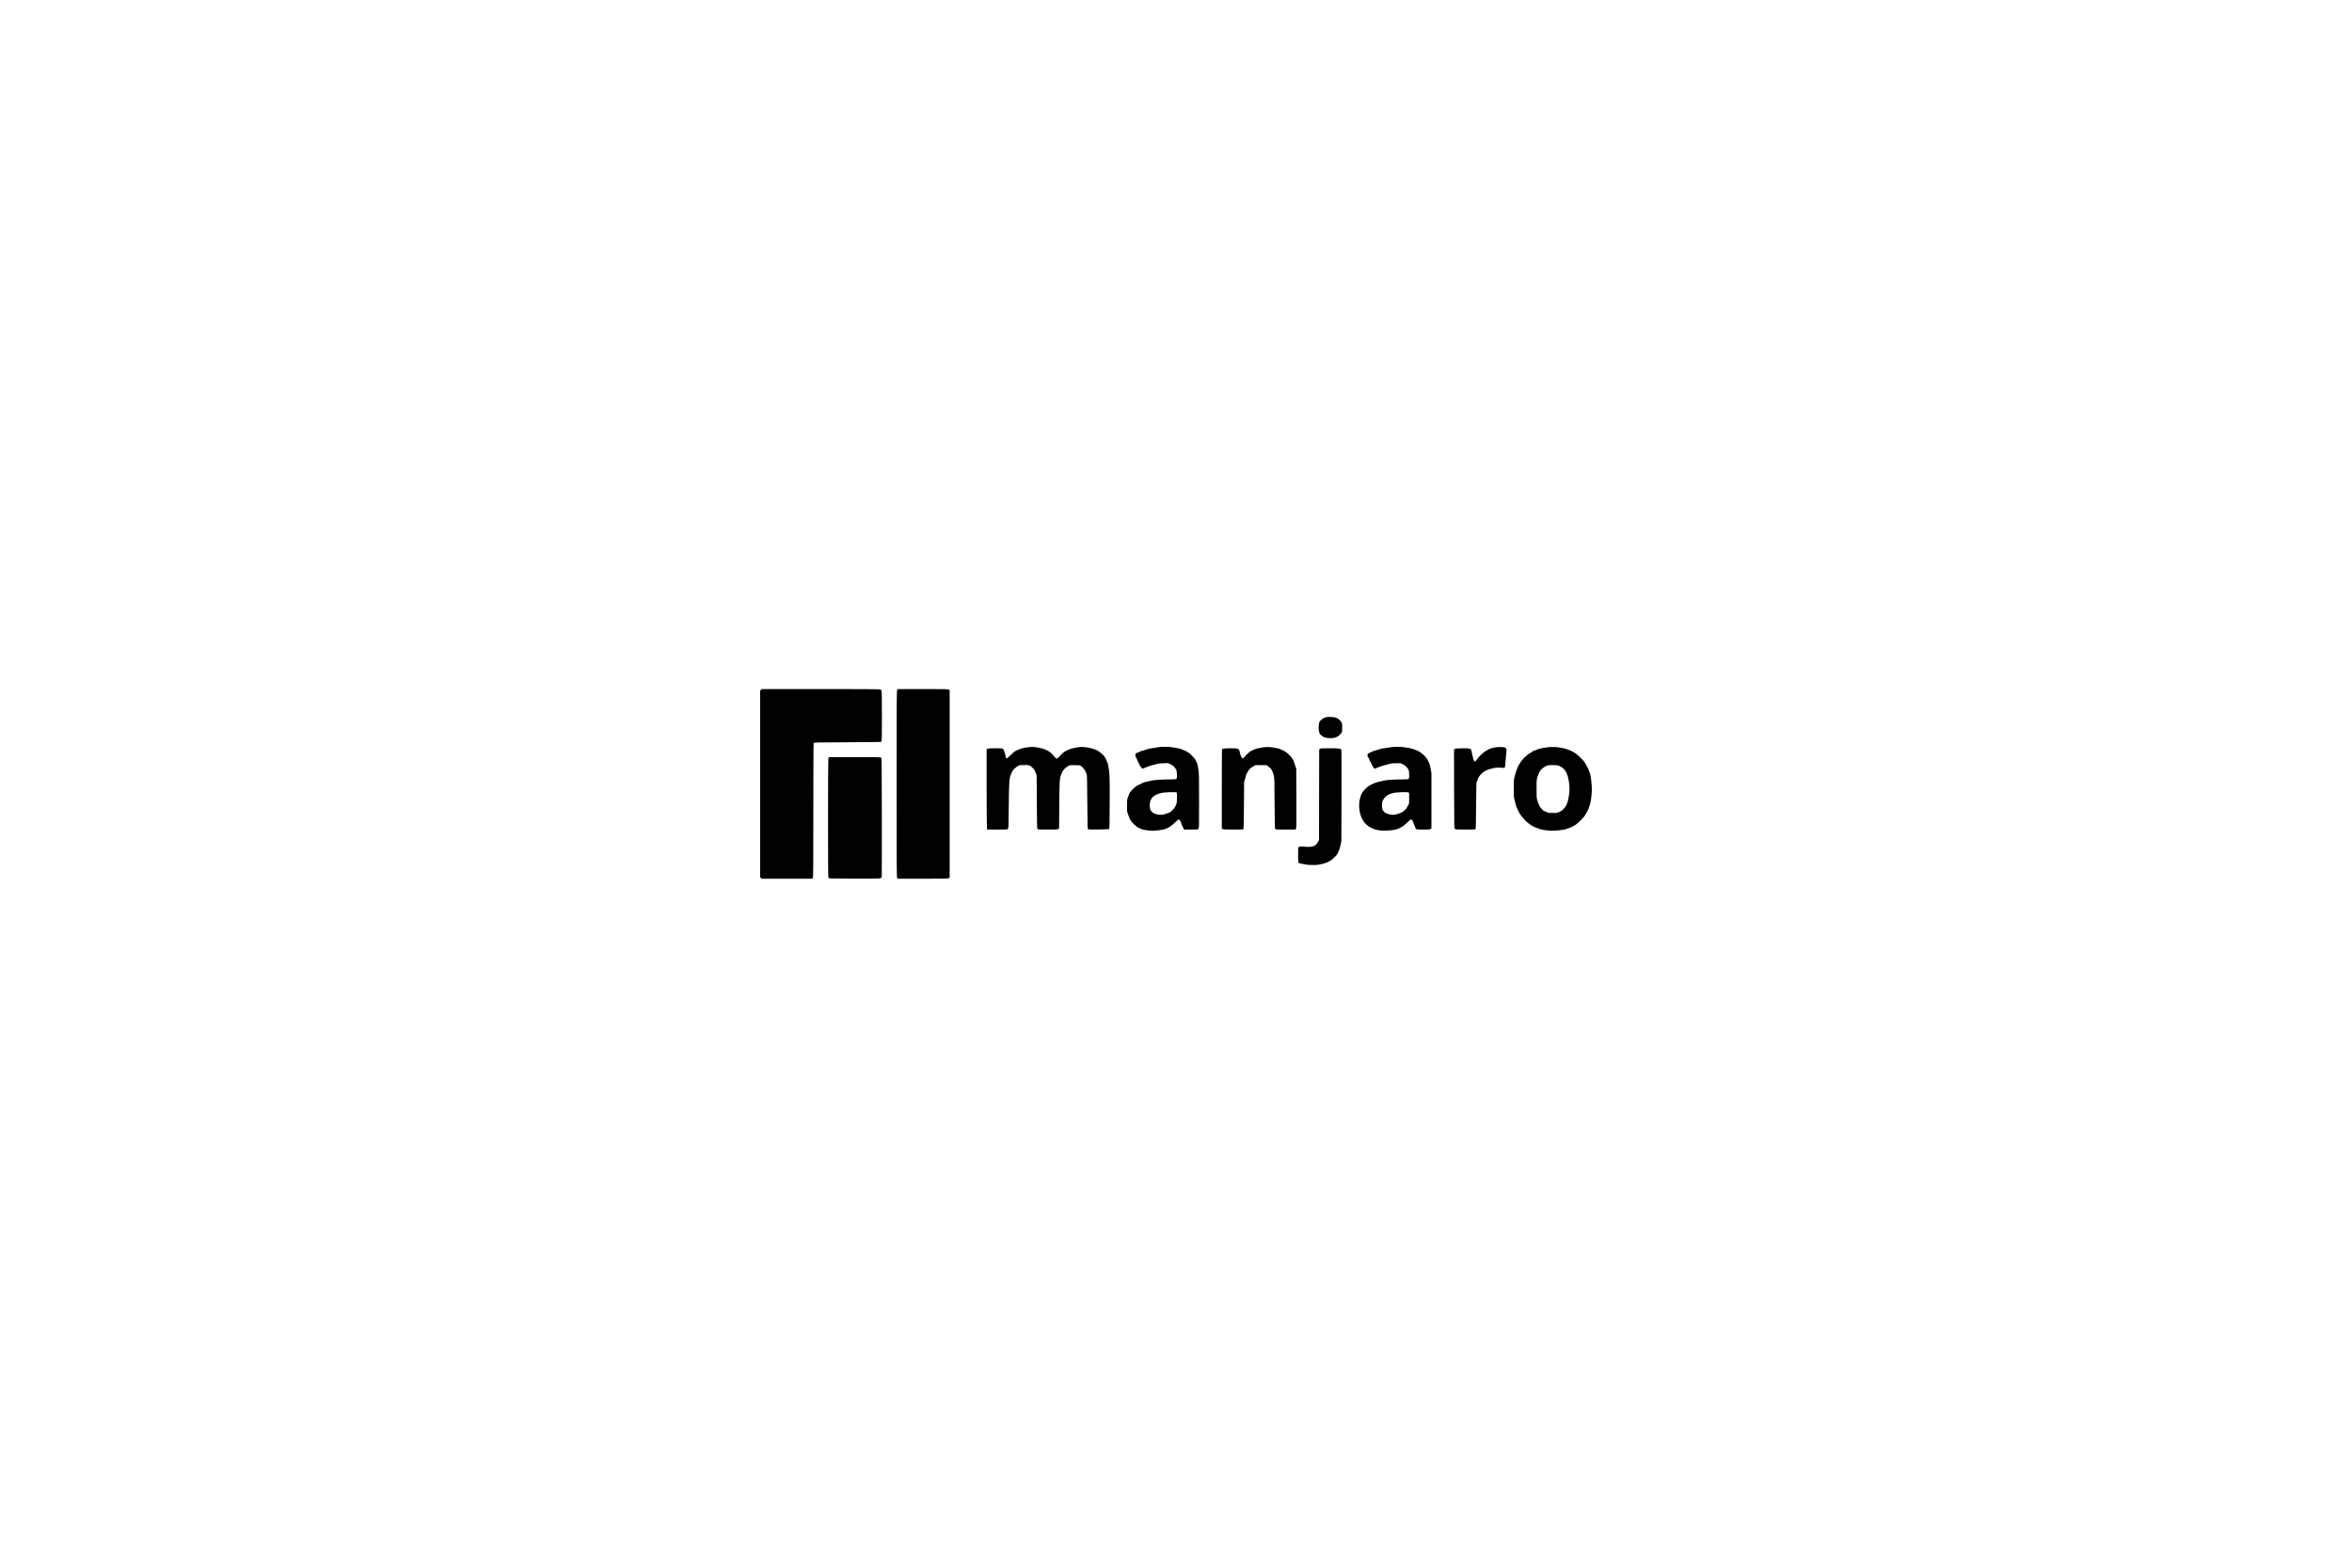
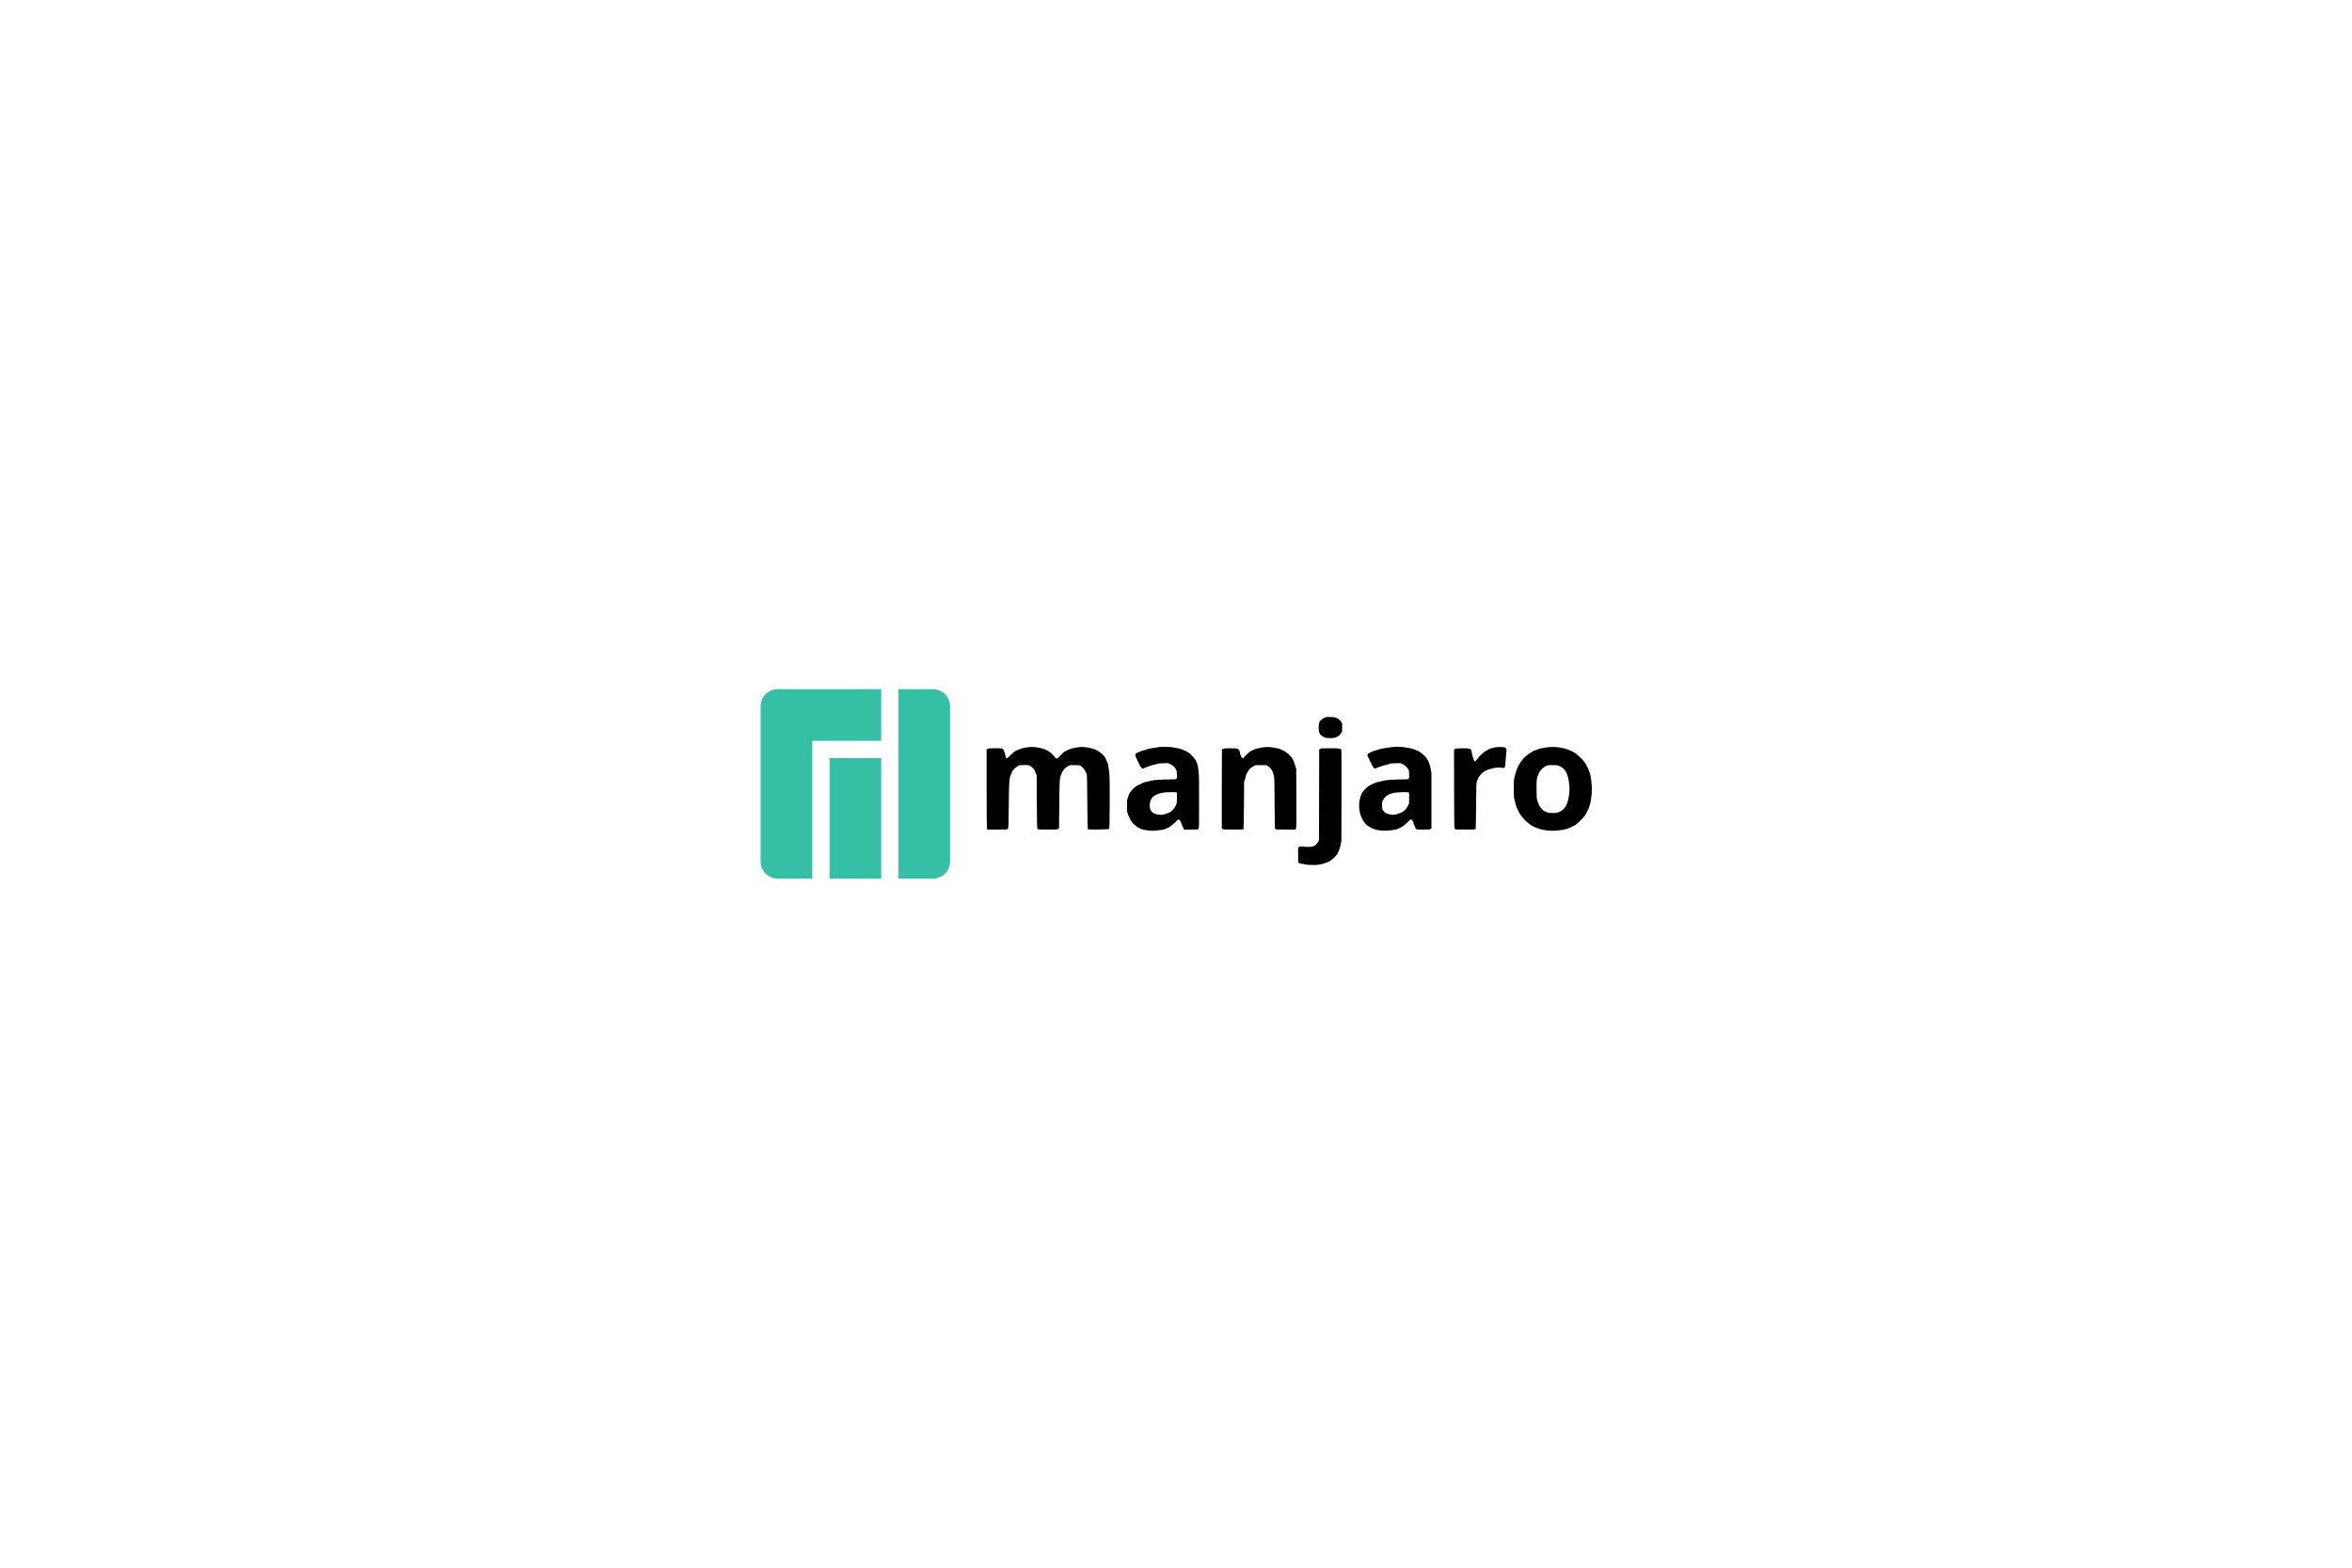
- <svg xmlns="http://www.w3.org/2000/svg" version="1.0" width="7030pt" height="4687pt" viewBox="0 0 7030 4687" preserveAspectRatio="xMidYMid meet">
-   <g transform="translate(0,4687) scale(0.1,-0.1)" fill="#000000" stroke="none">
-     <path d="M22745 26248 l-25 -23 0 -2790 0 -2790 25 -22 26 -23 754 0 754 0 15 22 c14 20 16 229 16 2023 0 1243 4 2006 10 2015 8 13 135 16 1010 20 977 5 1002 5 1016 24 12 17 14 136 14 757 0 430 -4 748 -9 762 -6 14 -23 29 -42 36 -23 8 -514 11 -1785 11 l-1753 0 -26 -22z" />
-     <path d="M26816 26248 c-14 -20 -16 -304 -16 -2813 0 -2509 2 -2793 16 -2813 l15 -22 753 0 c727 0 755 1 777 19 l24 19 0 2797 0 2797 -24 19 c-22 18 -50 19 -777 19 l-753 0 -15 -22z" />
-     <path d="M39640 25431 c-55 -11 -111 -43 -165 -97 -39 -38 -43 -48 -55 -123 -18 -118 -1 -241 41 -295 12 -15 46 -43 77 -63 48 -31 70 -38 144 -46 190 -21 318 22 396 134 l37 52 0 127 0 126 -39 57 c-22 32 -55 65 -75 75 -20 11 -50 27 -67 36 -37 19 -223 30 -294 17z" />
-     <path d="M34688 24540 c-53 -5 -114 -13 -135 -19 -21 -6 -81 -15 -133 -21 -52 -7 -115 -20 -139 -31 -24 -11 -74 -26 -109 -34 -36 -9 -79 -24 -96 -34 -17 -10 -49 -24 -71 -31 -53 -17 -63 -26 -70 -64 -5 -25 6 -55 59 -161 36 -71 66 -134 66 -139 0 -21 74 -116 91 -116 10 0 33 9 51 19 18 11 53 25 78 31 25 7 61 20 80 30 20 10 65 24 101 30 35 6 91 21 124 32 47 15 89 20 195 21 l135 2 75 -36 c82 -40 111 -68 156 -144 25 -45 29 -61 32 -156 6 -150 7 -149 -180 -149 -262 -1 -512 -17 -591 -39 -39 -11 -101 -25 -136 -31 -72 -13 -125 -35 -293 -122 -39 -21 -157 -132 -196 -186 -12 -17 -31 -55 -41 -84 -11 -29 -27 -73 -37 -98 -14 -36 -17 -78 -18 -220 l0 -175 37 -109 c54 -160 107 -233 251 -348 18 -16 38 -28 42 -28 5 0 40 -15 79 -34 59 -29 92 -37 208 -51 143 -17 178 -16 389 11 76 9 122 21 155 39 26 14 52 25 57 25 23 0 151 97 225 170 45 45 89 80 100 80 26 0 58 -42 72 -94 6 -22 28 -78 50 -123 l39 -83 205 0 c192 0 206 1 225 20 20 20 20 33 20 819 0 744 -1 809 -20 950 -17 123 -26 162 -50 210 -17 32 -30 63 -30 68 0 29 -190 233 -217 233 -6 0 -25 11 -42 25 -16 14 -53 32 -81 41 -27 8 -65 23 -83 34 -17 10 -63 23 -102 29 -38 5 -101 16 -140 25 -92 19 -266 26 -387 16z m482 -1365 c8 -10 11 -57 8 -167 -3 -150 -4 -154 -37 -223 -49 -99 -115 -170 -196 -209 -16 -8 -68 -26 -114 -41 -70 -23 -96 -27 -160 -23 -178 11 -283 84 -301 209 -13 89 2 201 33 247 13 20 29 44 33 53 19 36 108 91 197 121 99 34 187 44 403 46 96 2 124 -1 134 -13z" />
-     <path d="M41631 24539 c-52 -5 -127 -15 -165 -23 -39 -8 -100 -18 -135 -21 -36 -4 -78 -13 -93 -21 -16 -8 -65 -24 -110 -35 -44 -11 -90 -26 -102 -34 -11 -7 -46 -23 -77 -34 -39 -15 -59 -29 -67 -47 -18 -37 -15 -55 18 -103 17 -24 30 -52 30 -61 0 -9 13 -37 30 -61 16 -24 30 -50 30 -58 0 -8 19 -45 41 -83 45 -74 57 -80 111 -49 18 10 49 22 68 26 19 4 52 16 74 27 21 11 70 26 110 34 39 8 98 24 131 35 48 17 87 21 200 22 l140 1 70 -36 c73 -38 101 -63 151 -137 27 -41 29 -52 33 -157 4 -155 6 -154 -171 -154 -264 -1 -529 -18 -598 -39 -36 -11 -94 -25 -130 -31 -62 -11 -175 -53 -230 -85 -14 -8 -43 -24 -65 -34 -49 -24 -171 -143 -207 -202 -46 -76 -85 -213 -92 -324 -18 -285 81 -543 258 -672 141 -104 293 -147 511 -146 142 0 336 27 383 52 21 11 57 29 82 40 67 31 126 76 213 163 44 45 86 78 97 78 29 0 58 -33 70 -82 5 -24 21 -63 34 -88 13 -25 26 -57 30 -72 13 -56 20 -58 236 -58 180 0 200 2 221 19 l24 19 0 824 0 823 -24 135 c-25 141 -59 224 -132 328 -54 76 -218 202 -284 218 -17 4 -51 17 -77 30 -26 13 -78 28 -115 34 -37 5 -99 16 -138 24 -94 19 -269 26 -384 15z m479 -1364 c9 -11 11 -58 9 -172 l-4 -158 -38 -72 c-62 -121 -137 -182 -279 -230 -126 -42 -194 -43 -310 -7 -64 20 -90 34 -116 63 -56 61 -64 84 -64 193 0 92 2 103 33 165 65 128 211 206 414 222 183 15 341 13 355 -4z" />
-     <path d="M30611 24513 c-113 -24 -231 -71 -301 -121 -19 -14 -71 -63 -116 -108 -84 -88 -120 -105 -128 -61 -24 122 -67 246 -92 264 -28 21 -432 18 -462 -3 l-22 -15 0 -1174 c0 -738 4 -1183 10 -1199 l10 -26 298 0 c291 0 299 1 318 21 18 20 19 50 25 673 6 713 15 849 63 945 13 25 26 58 30 73 10 44 90 131 157 173 l64 39 125 4 c168 6 193 -2 275 -85 36 -36 65 -72 65 -80 0 -7 12 -42 28 -76 l27 -62 5 -796 c4 -654 7 -799 19 -812 12 -15 46 -17 306 -17 273 0 294 1 316 19 l24 19 6 694 c7 749 10 807 60 919 16 37 29 70 29 74 0 3 19 31 42 61 28 38 63 68 112 97 l71 42 150 0 c145 0 152 -1 184 -25 85 -63 122 -119 174 -255 7 -21 13 -273 16 -828 5 -694 8 -799 21 -807 24 -16 616 -8 632 8 10 10 14 167 16 775 3 767 -2 917 -33 1050 -8 34 -15 76 -15 93 0 17 -11 53 -25 80 -14 27 -32 65 -39 86 -34 96 -157 212 -296 281 -94 46 -296 86 -435 87 -90 0 -305 -43 -370 -74 -27 -13 -66 -31 -85 -40 -61 -29 -116 -73 -190 -156 -90 -100 -102 -102 -163 -22 -68 88 -162 167 -224 189 -19 7 -49 21 -67 32 -17 11 -71 27 -121 35 -49 9 -108 21 -130 26 -72 17 -241 10 -364 -17z" />
-     <path d="M37652 24510 c-73 -15 -138 -32 -145 -38 -6 -6 -35 -19 -64 -30 -29 -11 -66 -30 -84 -43 -60 -46 -161 -144 -175 -171 -10 -19 -22 -28 -39 -28 -21 0 -30 10 -51 58 -14 31 -30 84 -36 117 -20 117 -38 125 -283 125 -160 0 -237 -9 -250 -30 -3 -5 -5 -539 -6 -1187 l0 -1178 22 -17 c19 -16 50 -18 320 -18 227 0 300 3 306 13 4 6 11 327 14 712 l5 700 27 84 c15 47 27 92 27 102 0 29 79 169 117 206 19 20 65 52 101 72 l67 36 165 0 165 0 57 -40 c85 -58 130 -133 159 -265 22 -103 23 -119 26 -845 4 -659 6 -742 20 -757 15 -16 42 -18 309 -18 l294 0 15 24 c15 22 16 112 13 908 l-4 883 -33 105 c-35 112 -47 141 -87 207 -42 71 -153 174 -238 220 -84 45 -153 74 -203 82 -32 6 -94 17 -138 25 -118 22 -239 18 -393 -14z" />
-     <path d="M44695 24529 c-16 -5 -61 -16 -100 -24 -38 -9 -82 -24 -96 -35 -15 -10 -43 -26 -64 -34 -65 -27 -207 -157 -285 -261 -25 -33 -49 -63 -55 -67 -15 -11 -43 21 -50 56 -3 17 -15 56 -25 86 -11 30 -24 89 -30 130 -7 54 -16 80 -30 92 -29 24 -102 30 -292 26 -147 -3 -168 -5 -187 -22 l-21 -19 2 -1173 c3 -1136 4 -1173 22 -1193 19 -20 27 -21 317 -21 227 0 300 3 306 13 4 6 10 320 13 697 5 638 6 688 23 725 11 22 25 58 31 81 16 49 81 137 133 180 59 47 163 101 213 109 25 4 63 14 85 22 68 24 172 32 269 22 79 -9 92 -9 102 6 7 9 15 64 19 123 3 59 12 167 20 241 21 192 21 195 -17 223 -30 21 -45 23 -153 25 -66 1 -133 -2 -150 -8z" />
-     <path d="M46215 24524 c-33 -7 -96 -18 -140 -24 -44 -6 -94 -20 -111 -30 -17 -10 -57 -25 -87 -34 -31 -9 -59 -21 -62 -26 -4 -6 -27 -22 -53 -36 -64 -34 -107 -66 -169 -124 -64 -60 -163 -179 -163 -196 0 -6 -13 -28 -30 -49 -16 -21 -30 -45 -30 -55 0 -9 -11 -39 -25 -65 -14 -26 -35 -84 -45 -129 -11 -44 -28 -106 -37 -136 -13 -45 -16 -103 -16 -320 -1 -244 1 -271 21 -340 12 -41 27 -100 33 -130 6 -30 21 -77 34 -105 13 -27 34 -70 45 -95 38 -83 72 -133 162 -238 50 -59 83 -89 186 -168 38 -30 182 -104 201 -104 9 0 40 -12 70 -25 55 -26 183 -47 361 -60 103 -8 396 25 456 50 21 10 64 25 94 35 30 9 73 29 94 43 21 15 43 27 49 27 38 0 262 212 322 305 51 79 115 203 115 223 0 10 12 44 26 77 31 73 64 328 64 485 -1 135 -33 418 -53 456 -8 16 -23 56 -32 89 -10 33 -25 71 -35 85 -9 14 -27 45 -39 70 -43 91 -75 133 -170 228 -97 96 -168 154 -206 168 -11 4 -32 16 -47 26 -15 10 -51 27 -80 37 -29 11 -66 26 -83 34 -16 9 -75 23 -130 33 -55 9 -120 20 -145 25 -69 12 -278 9 -345 -7z m420 -567 c139 -72 207 -182 249 -400 38 -195 37 -359 -3 -552 -35 -168 -70 -243 -150 -324 -40 -40 -76 -65 -126 -86 -65 -27 -78 -29 -195 -29 -120 0 -128 1 -192 32 -37 18 -71 32 -75 32 -10 0 -89 85 -118 126 -19 27 -48 101 -82 209 -13 40 -16 103 -16 320 -1 283 0 292 50 425 43 116 104 189 202 243 79 43 100 46 251 43 133 -3 136 -3 205 -39z" />
-     <path d="M39451 24483 l-21 -18 -3 -1355 -2 -1355 -34 -60 c-74 -129 -159 -158 -413 -137 -192 15 -178 34 -178 -247 0 -158 3 -222 13 -233 11 -15 78 -31 252 -59 28 -4 110 -8 184 -8 116 -1 150 3 260 29 69 17 137 38 151 46 14 8 44 24 68 34 47 22 108 67 159 120 52 54 103 121 103 134 0 7 12 35 27 62 16 29 36 98 51 169 l25 120 4 1351 c2 882 0 1359 -6 1377 -16 41 -60 47 -352 47 -239 0 -269 -2 -288 -17z" />
-     <path d="M24787 24233 c-10 -3 -22 -16 -28 -29 -5 -16 -9 -710 -9 -1793 0 -1510 2 -1770 14 -1787 14 -18 35 -19 765 -22 836 -3 814 -4 826 60 3 18 4 821 3 1785 -3 1667 -4 1753 -21 1770 -17 17 -62 18 -775 19 -416 1 -765 0 -775 -3z" />
+ <svg xmlns="http://www.w3.org/2000/svg" version="1.0" width="7030pt" height="4687pt" viewBox="0 0 7030 4687" preserveAspectRatio="xMidYMid meet" id="svg3376">
+   <defs id="defs3380" />
+   <g transform="translate(0,4687) scale(0.1,-0.1)" fill="#000000" stroke="none" id="g3374">
+     <path d="M39640 25431 c-55 -11 -111 -43 -165 -97 -39 -38 -43 -48 -55 -123 -18 -118 -1 -241 41 -295 12 -15 46 -43 77 -63 48 -31 70 -38 144 -46 190 -21 318 22 396 134 l37 52 0 127 0 126 -39 57 c-22 32 -55 65 -75 75 -20 11 -50 27 -67 36 -37 19 -223 30 -294 17z" id="path3356" />
+     <path d="M34688 24540 c-53 -5 -114 -13 -135 -19 -21 -6 -81 -15 -133 -21 -52 -7 -115 -20 -139 -31 -24 -11 -74 -26 -109 -34 -36 -9 -79 -24 -96 -34 -17 -10 -49 -24 -71 -31 -53 -17 -63 -26 -70 -64 -5 -25 6 -55 59 -161 36 -71 66 -134 66 -139 0 -21 74 -116 91 -116 10 0 33 9 51 19 18 11 53 25 78 31 25 7 61 20 80 30 20 10 65 24 101 30 35 6 91 21 124 32 47 15 89 20 195 21 l135 2 75 -36 c82 -40 111 -68 156 -144 25 -45 29 -61 32 -156 6 -150 7 -149 -180 -149 -262 -1 -512 -17 -591 -39 -39 -11 -101 -25 -136 -31 -72 -13 -125 -35 -293 -122 -39 -21 -157 -132 -196 -186 -12 -17 -31 -55 -41 -84 -11 -29 -27 -73 -37 -98 -14 -36 -17 -78 -18 -220 l0 -175 37 -109 c54 -160 107 -233 251 -348 18 -16 38 -28 42 -28 5 0 40 -15 79 -34 59 -29 92 -37 208 -51 143 -17 178 -16 389 11 76 9 122 21 155 39 26 14 52 25 57 25 23 0 151 97 225 170 45 45 89 80 100 80 26 0 58 -42 72 -94 6 -22 28 -78 50 -123 l39 -83 205 0 c192 0 206 1 225 20 20 20 20 33 20 819 0 744 -1 809 -20 950 -17 123 -26 162 -50 210 -17 32 -30 63 -30 68 0 29 -190 233 -217 233 -6 0 -25 11 -42 25 -16 14 -53 32 -81 41 -27 8 -65 23 -83 34 -17 10 -63 23 -102 29 -38 5 -101 16 -140 25 -92 19 -266 26 -387 16z m482 -1365 c8 -10 11 -57 8 -167 -3 -150 -4 -154 -37 -223 -49 -99 -115 -170 -196 -209 -16 -8 -68 -26 -114 -41 -70 -23 -96 -27 -160 -23 -178 11 -283 84 -301 209 -13 89 2 201 33 247 13 20 29 44 33 53 19 36 108 91 197 121 99 34 187 44 403 46 96 2 124 -1 134 -13z" id="path3358" />
+     <path d="M41631 24539 c-52 -5 -127 -15 -165 -23 -39 -8 -100 -18 -135 -21 -36 -4 -78 -13 -93 -21 -16 -8 -65 -24 -110 -35 -44 -11 -90 -26 -102 -34 -11 -7 -46 -23 -77 -34 -39 -15 -59 -29 -67 -47 -18 -37 -15 -55 18 -103 17 -24 30 -52 30 -61 0 -9 13 -37 30 -61 16 -24 30 -50 30 -58 0 -8 19 -45 41 -83 45 -74 57 -80 111 -49 18 10 49 22 68 26 19 4 52 16 74 27 21 11 70 26 110 34 39 8 98 24 131 35 48 17 87 21 200 22 l140 1 70 -36 c73 -38 101 -63 151 -137 27 -41 29 -52 33 -157 4 -155 6 -154 -171 -154 -264 -1 -529 -18 -598 -39 -36 -11 -94 -25 -130 -31 -62 -11 -175 -53 -230 -85 -14 -8 -43 -24 -65 -34 -49 -24 -171 -143 -207 -202 -46 -76 -85 -213 -92 -324 -18 -285 81 -543 258 -672 141 -104 293 -147 511 -146 142 0 336 27 383 52 21 11 57 29 82 40 67 31 126 76 213 163 44 45 86 78 97 78 29 0 58 -33 70 -82 5 -24 21 -63 34 -88 13 -25 26 -57 30 -72 13 -56 20 -58 236 -58 180 0 200 2 221 19 l24 19 0 824 0 823 -24 135 c-25 141 -59 224 -132 328 -54 76 -218 202 -284 218 -17 4 -51 17 -77 30 -26 13 -78 28 -115 34 -37 5 -99 16 -138 24 -94 19 -269 26 -384 15z m479 -1364 c9 -11 11 -58 9 -172 l-4 -158 -38 -72 c-62 -121 -137 -182 -279 -230 -126 -42 -194 -43 -310 -7 -64 20 -90 34 -116 63 -56 61 -64 84 -64 193 0 92 2 103 33 165 65 128 211 206 414 222 183 15 341 13 355 -4z" id="path3360" />
+     <path d="M30611 24513 c-113 -24 -231 -71 -301 -121 -19 -14 -71 -63 -116 -108 -84 -88 -120 -105 -128 -61 -24 122 -67 246 -92 264 -28 21 -432 18 -462 -3 l-22 -15 0 -1174 c0 -738 4 -1183 10 -1199 l10 -26 298 0 c291 0 299 1 318 21 18 20 19 50 25 673 6 713 15 849 63 945 13 25 26 58 30 73 10 44 90 131 157 173 l64 39 125 4 c168 6 193 -2 275 -85 36 -36 65 -72 65 -80 0 -7 12 -42 28 -76 l27 -62 5 -796 c4 -654 7 -799 19 -812 12 -15 46 -17 306 -17 273 0 294 1 316 19 l24 19 6 694 c7 749 10 807 60 919 16 37 29 70 29 74 0 3 19 31 42 61 28 38 63 68 112 97 l71 42 150 0 c145 0 152 -1 184 -25 85 -63 122 -119 174 -255 7 -21 13 -273 16 -828 5 -694 8 -799 21 -807 24 -16 616 -8 632 8 10 10 14 167 16 775 3 767 -2 917 -33 1050 -8 34 -15 76 -15 93 0 17 -11 53 -25 80 -14 27 -32 65 -39 86 -34 96 -157 212 -296 281 -94 46 -296 86 -435 87 -90 0 -305 -43 -370 -74 -27 -13 -66 -31 -85 -40 -61 -29 -116 -73 -190 -156 -90 -100 -102 -102 -163 -22 -68 88 -162 167 -224 189 -19 7 -49 21 -67 32 -17 11 -71 27 -121 35 -49 9 -108 21 -130 26 -72 17 -241 10 -364 -17z" id="path3362" />
+     <path d="M37652 24510 c-73 -15 -138 -32 -145 -38 -6 -6 -35 -19 -64 -30 -29 -11 -66 -30 -84 -43 -60 -46 -161 -144 -175 -171 -10 -19 -22 -28 -39 -28 -21 0 -30 10 -51 58 -14 31 -30 84 -36 117 -20 117 -38 125 -283 125 -160 0 -237 -9 -250 -30 -3 -5 -5 -539 -6 -1187 l0 -1178 22 -17 c19 -16 50 -18 320 -18 227 0 300 3 306 13 4 6 11 327 14 712 l5 700 27 84 c15 47 27 92 27 102 0 29 79 169 117 206 19 20 65 52 101 72 l67 36 165 0 165 0 57 -40 c85 -58 130 -133 159 -265 22 -103 23 -119 26 -845 4 -659 6 -742 20 -757 15 -16 42 -18 309 -18 l294 0 15 24 c15 22 16 112 13 908 l-4 883 -33 105 c-35 112 -47 141 -87 207 -42 71 -153 174 -238 220 -84 45 -153 74 -203 82 -32 6 -94 17 -138 25 -118 22 -239 18 -393 -14z" id="path3364" />
+     <path d="M44695 24529 c-16 -5 -61 -16 -100 -24 -38 -9 -82 -24 -96 -35 -15 -10 -43 -26 -64 -34 -65 -27 -207 -157 -285 -261 -25 -33 -49 -63 -55 -67 -15 -11 -43 21 -50 56 -3 17 -15 56 -25 86 -11 30 -24 89 -30 130 -7 54 -16 80 -30 92 -29 24 -102 30 -292 26 -147 -3 -168 -5 -187 -22 l-21 -19 2 -1173 c3 -1136 4 -1173 22 -1193 19 -20 27 -21 317 -21 227 0 300 3 306 13 4 6 10 320 13 697 5 638 6 688 23 725 11 22 25 58 31 81 16 49 81 137 133 180 59 47 163 101 213 109 25 4 63 14 85 22 68 24 172 32 269 22 79 -9 92 -9 102 6 7 9 15 64 19 123 3 59 12 167 20 241 21 192 21 195 -17 223 -30 21 -45 23 -153 25 -66 1 -133 -2 -150 -8z" id="path3366" />
+     <path d="M46215 24524 c-33 -7 -96 -18 -140 -24 -44 -6 -94 -20 -111 -30 -17 -10 -57 -25 -87 -34 -31 -9 -59 -21 -62 -26 -4 -6 -27 -22 -53 -36 -64 -34 -107 -66 -169 -124 -64 -60 -163 -179 -163 -196 0 -6 -13 -28 -30 -49 -16 -21 -30 -45 -30 -55 0 -9 -11 -39 -25 -65 -14 -26 -35 -84 -45 -129 -11 -44 -28 -106 -37 -136 -13 -45 -16 -103 -16 -320 -1 -244 1 -271 21 -340 12 -41 27 -100 33 -130 6 -30 21 -77 34 -105 13 -27 34 -70 45 -95 38 -83 72 -133 162 -238 50 -59 83 -89 186 -168 38 -30 182 -104 201 -104 9 0 40 -12 70 -25 55 -26 183 -47 361 -60 103 -8 396 25 456 50 21 10 64 25 94 35 30 9 73 29 94 43 21 15 43 27 49 27 38 0 262 212 322 305 51 79 115 203 115 223 0 10 12 44 26 77 31 73 64 328 64 485 -1 135 -33 418 -53 456 -8 16 -23 56 -32 89 -10 33 -25 71 -35 85 -9 14 -27 45 -39 70 -43 91 -75 133 -170 228 -97 96 -168 154 -206 168 -11 4 -32 16 -47 26 -15 10 -51 27 -80 37 -29 11 -66 26 -83 34 -16 9 -75 23 -130 33 -55 9 -120 20 -145 25 -69 12 -278 9 -345 -7z m420 -567 c139 -72 207 -182 249 -400 38 -195 37 -359 -3 -552 -35 -168 -70 -243 -150 -324 -40 -40 -76 -65 -126 -86 -65 -27 -78 -29 -195 -29 -120 0 -128 1 -192 32 -37 18 -71 32 -75 32 -10 0 -89 85 -118 126 -19 27 -48 101 -82 209 -13 40 -16 103 -16 320 -1 283 0 292 50 425 43 116 104 189 202 243 79 43 100 46 251 43 133 -3 136 -3 205 -39z" id="path3368" />
+     <path d="M39451 24483 l-21 -18 -3 -1355 -2 -1355 -34 -60 c-74 -129 -159 -158 -413 -137 -192 15 -178 34 -178 -247 0 -158 3 -222 13 -233 11 -15 78 -31 252 -59 28 -4 110 -8 184 -8 116 -1 150 3 260 29 69 17 137 38 151 46 14 8 44 24 68 34 47 22 108 67 159 120 52 54 103 121 103 134 0 7 12 35 27 62 16 29 36 98 51 169 l25 120 4 1351 c2 882 0 1359 -6 1377 -16 41 -60 47 -352 47 -239 0 -269 -2 -288 -17z" id="path3370" />
  </g>
+   <path id="rect1340-7-8-2" style="fill:#35bfa4;fill-rule:evenodd;stroke-width:25.746;stroke-linecap:round;stroke-linejoin:round;paint-order:stroke fill markers" d="m 2324.896,2060.294 c -28.527,0 -51.492,22.965 -51.492,51.492 v 463.429 c 0,28.527 22.965,51.492 51.492,51.492 H 2427.88 V 2214.77 h 205.968 v -154.476 z m 360.445,0 v 566.413 h 102.984 c 28.526,0 51.492,-22.965 51.492,-51.492 v -463.429 c 0,-28.527 -22.966,-51.492 -51.492,-51.492 z m -205.969,205.968 v 360.445 h 154.476 v -360.445 z" />
</svg>
